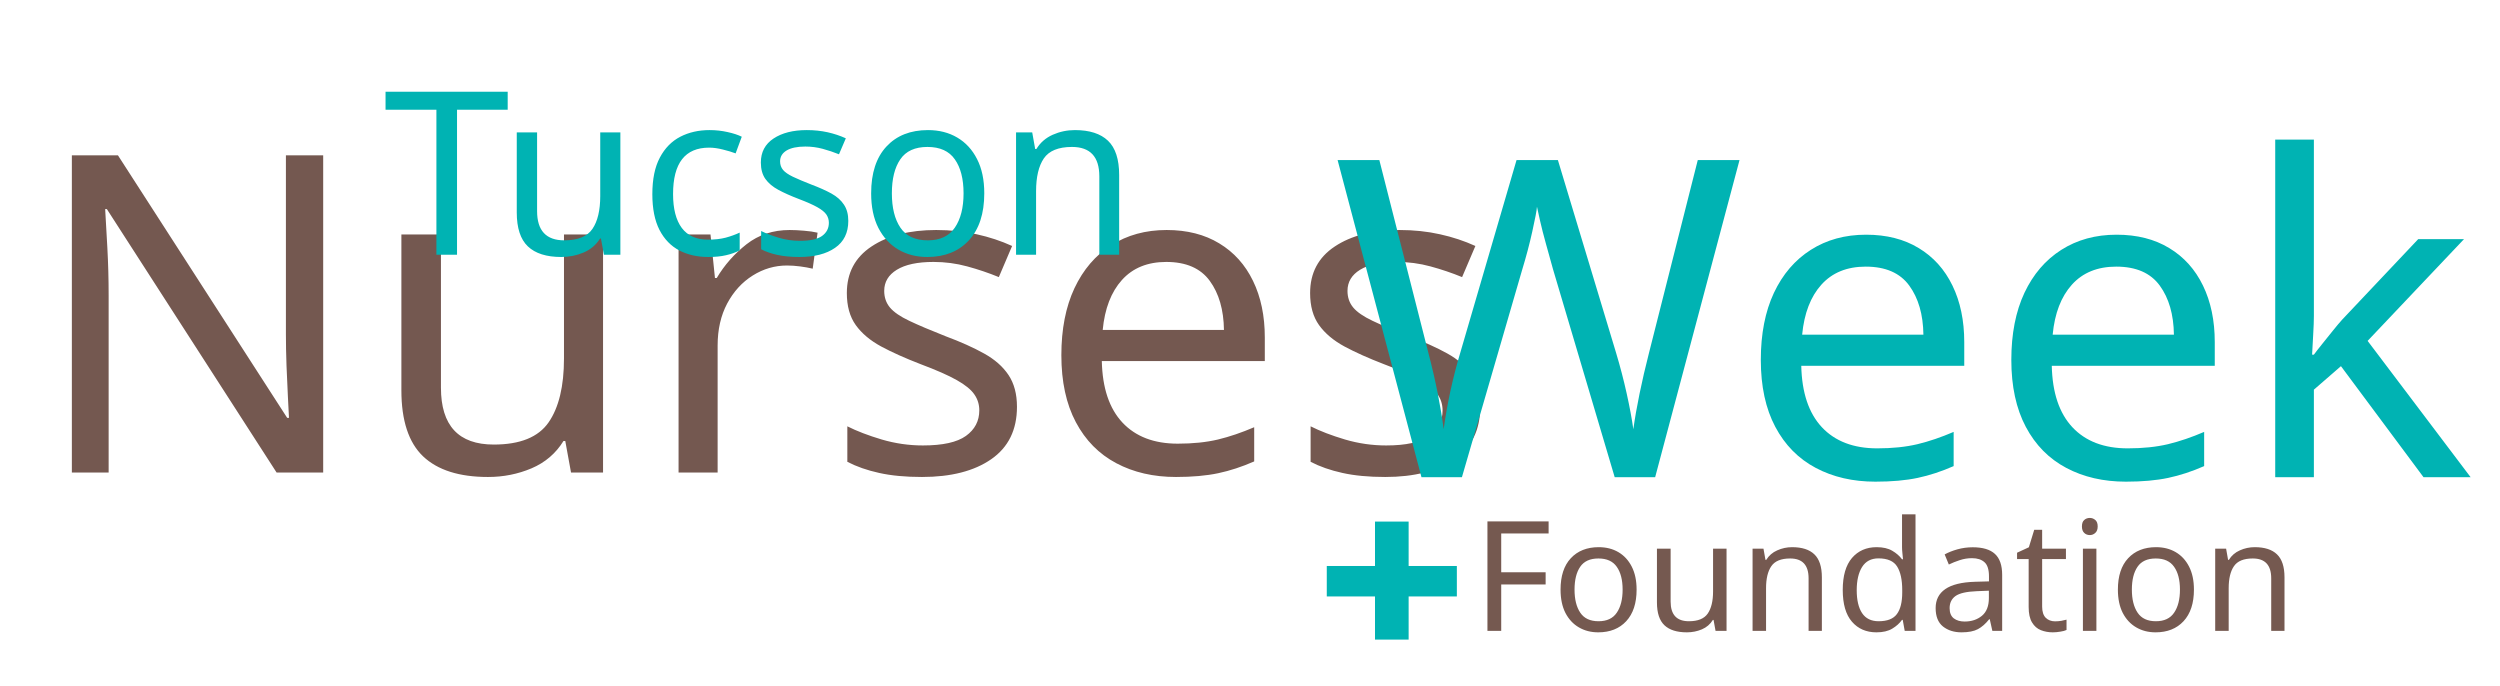
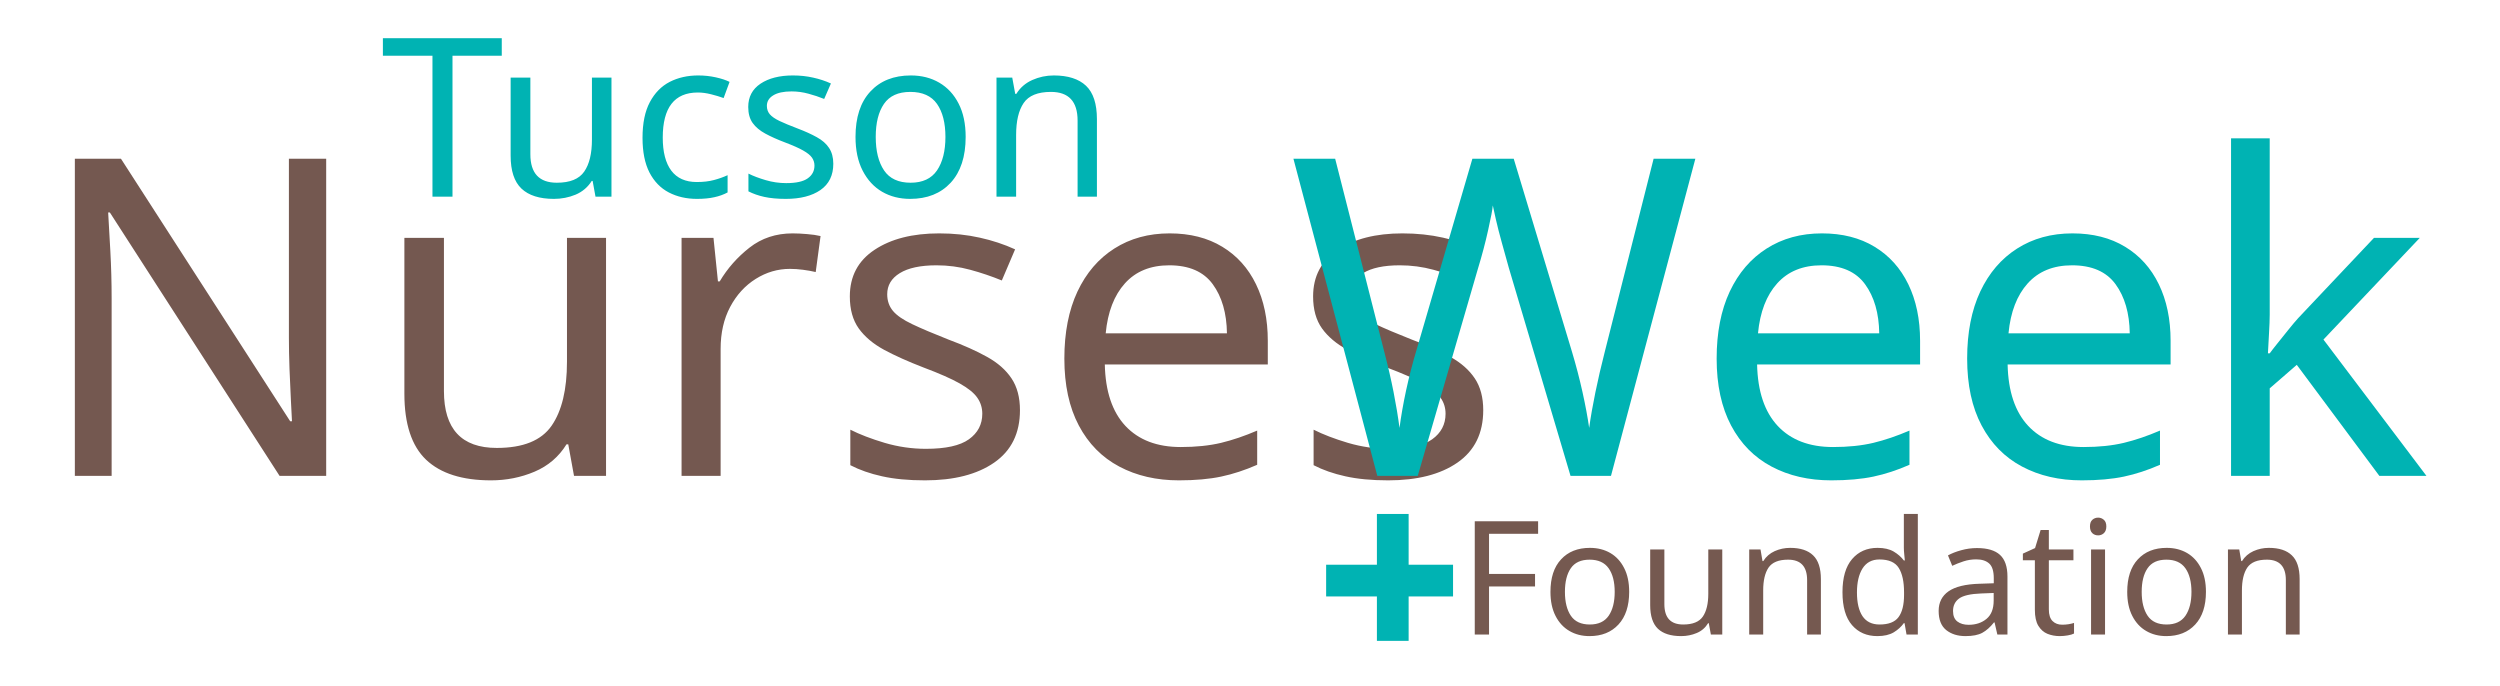
- <svg xmlns="http://www.w3.org/2000/svg" version="1.1" id="Layer_1" x="0px" y="0px" viewBox="0 0 394 108" style="enable-background:new 0 0 394 108;" xml:space="preserve">
+ <svg xmlns="http://www.w3.org/2000/svg" viewBox="0 0 394 108" xml:space="preserve">
  <style type="text/css">
- 	.st0{fill:#745850;}
- 	.st1{font-family:'Cochin';}
- 	.st2{font-size:70px;}
- 	.st3{fill:#00B3B3;}
- 	.st4{font-family:'LucidaGrande';}
- 	.st5{font-size:35.961px;}
- 	.st6{fill:#755950;}
- 	.st7{font-size:24.158px;}
+ .st0{fill:#745850;}
+ .st1{font-family:'Cochin';}
+ .st2{font-size:70px;}
+ .st3{fill:#00B3B3;}
+ .st4{font-family:'LucidaGrande';}
+ .st5{font-size:35px;}
+ .st6{fill:#755950;}
+ .st7{font-size:25px;}
</style>
-   <text transform="matrix(1 0 0 1 4.5283 74.4688)" class="st0 st1 st2">Nurses</text>
-   <text transform="matrix(1 0 0 1 209.9611 75.2075)" class="st3 st4 st2">Week</text>
-   <text transform="matrix(1 0 0 1 60.4028 40.1426)" class="st3 st4 st5">Tucson</text>
-   <text transform="matrix(1 0 0 1 232.0762 99.4219)" class="st6 st4 st7">Foundation</text>
-   <g>
-     <rect x="209.1" y="89.2" class="st3" width="20.5" height="4.8" />
-     <rect x="216.7" y="82.2" class="st3" width="5.3" height="18.6" />
-   </g>
+   <text transform="matrix(1 0 0 1 5 75)" class="st0 st1 st2">Nurses</text>
+   <text transform="matrix(1 0 0 1 203 75)" class="st3 st4 st2">Week</text>
+   <text transform="matrix(1 0 0 1 60 31)" class="st3 st4 st5">Tucson</text>
+   <text transform="matrix(1 0 0 1 230 100)" class="st6 st4 st7">Foundation</text>
+   <rect x="209" y="89" class="st3" width="20" height="5" />
+   <rect x="217" y="81" class="st3" width="5" height="20" />
</svg>
